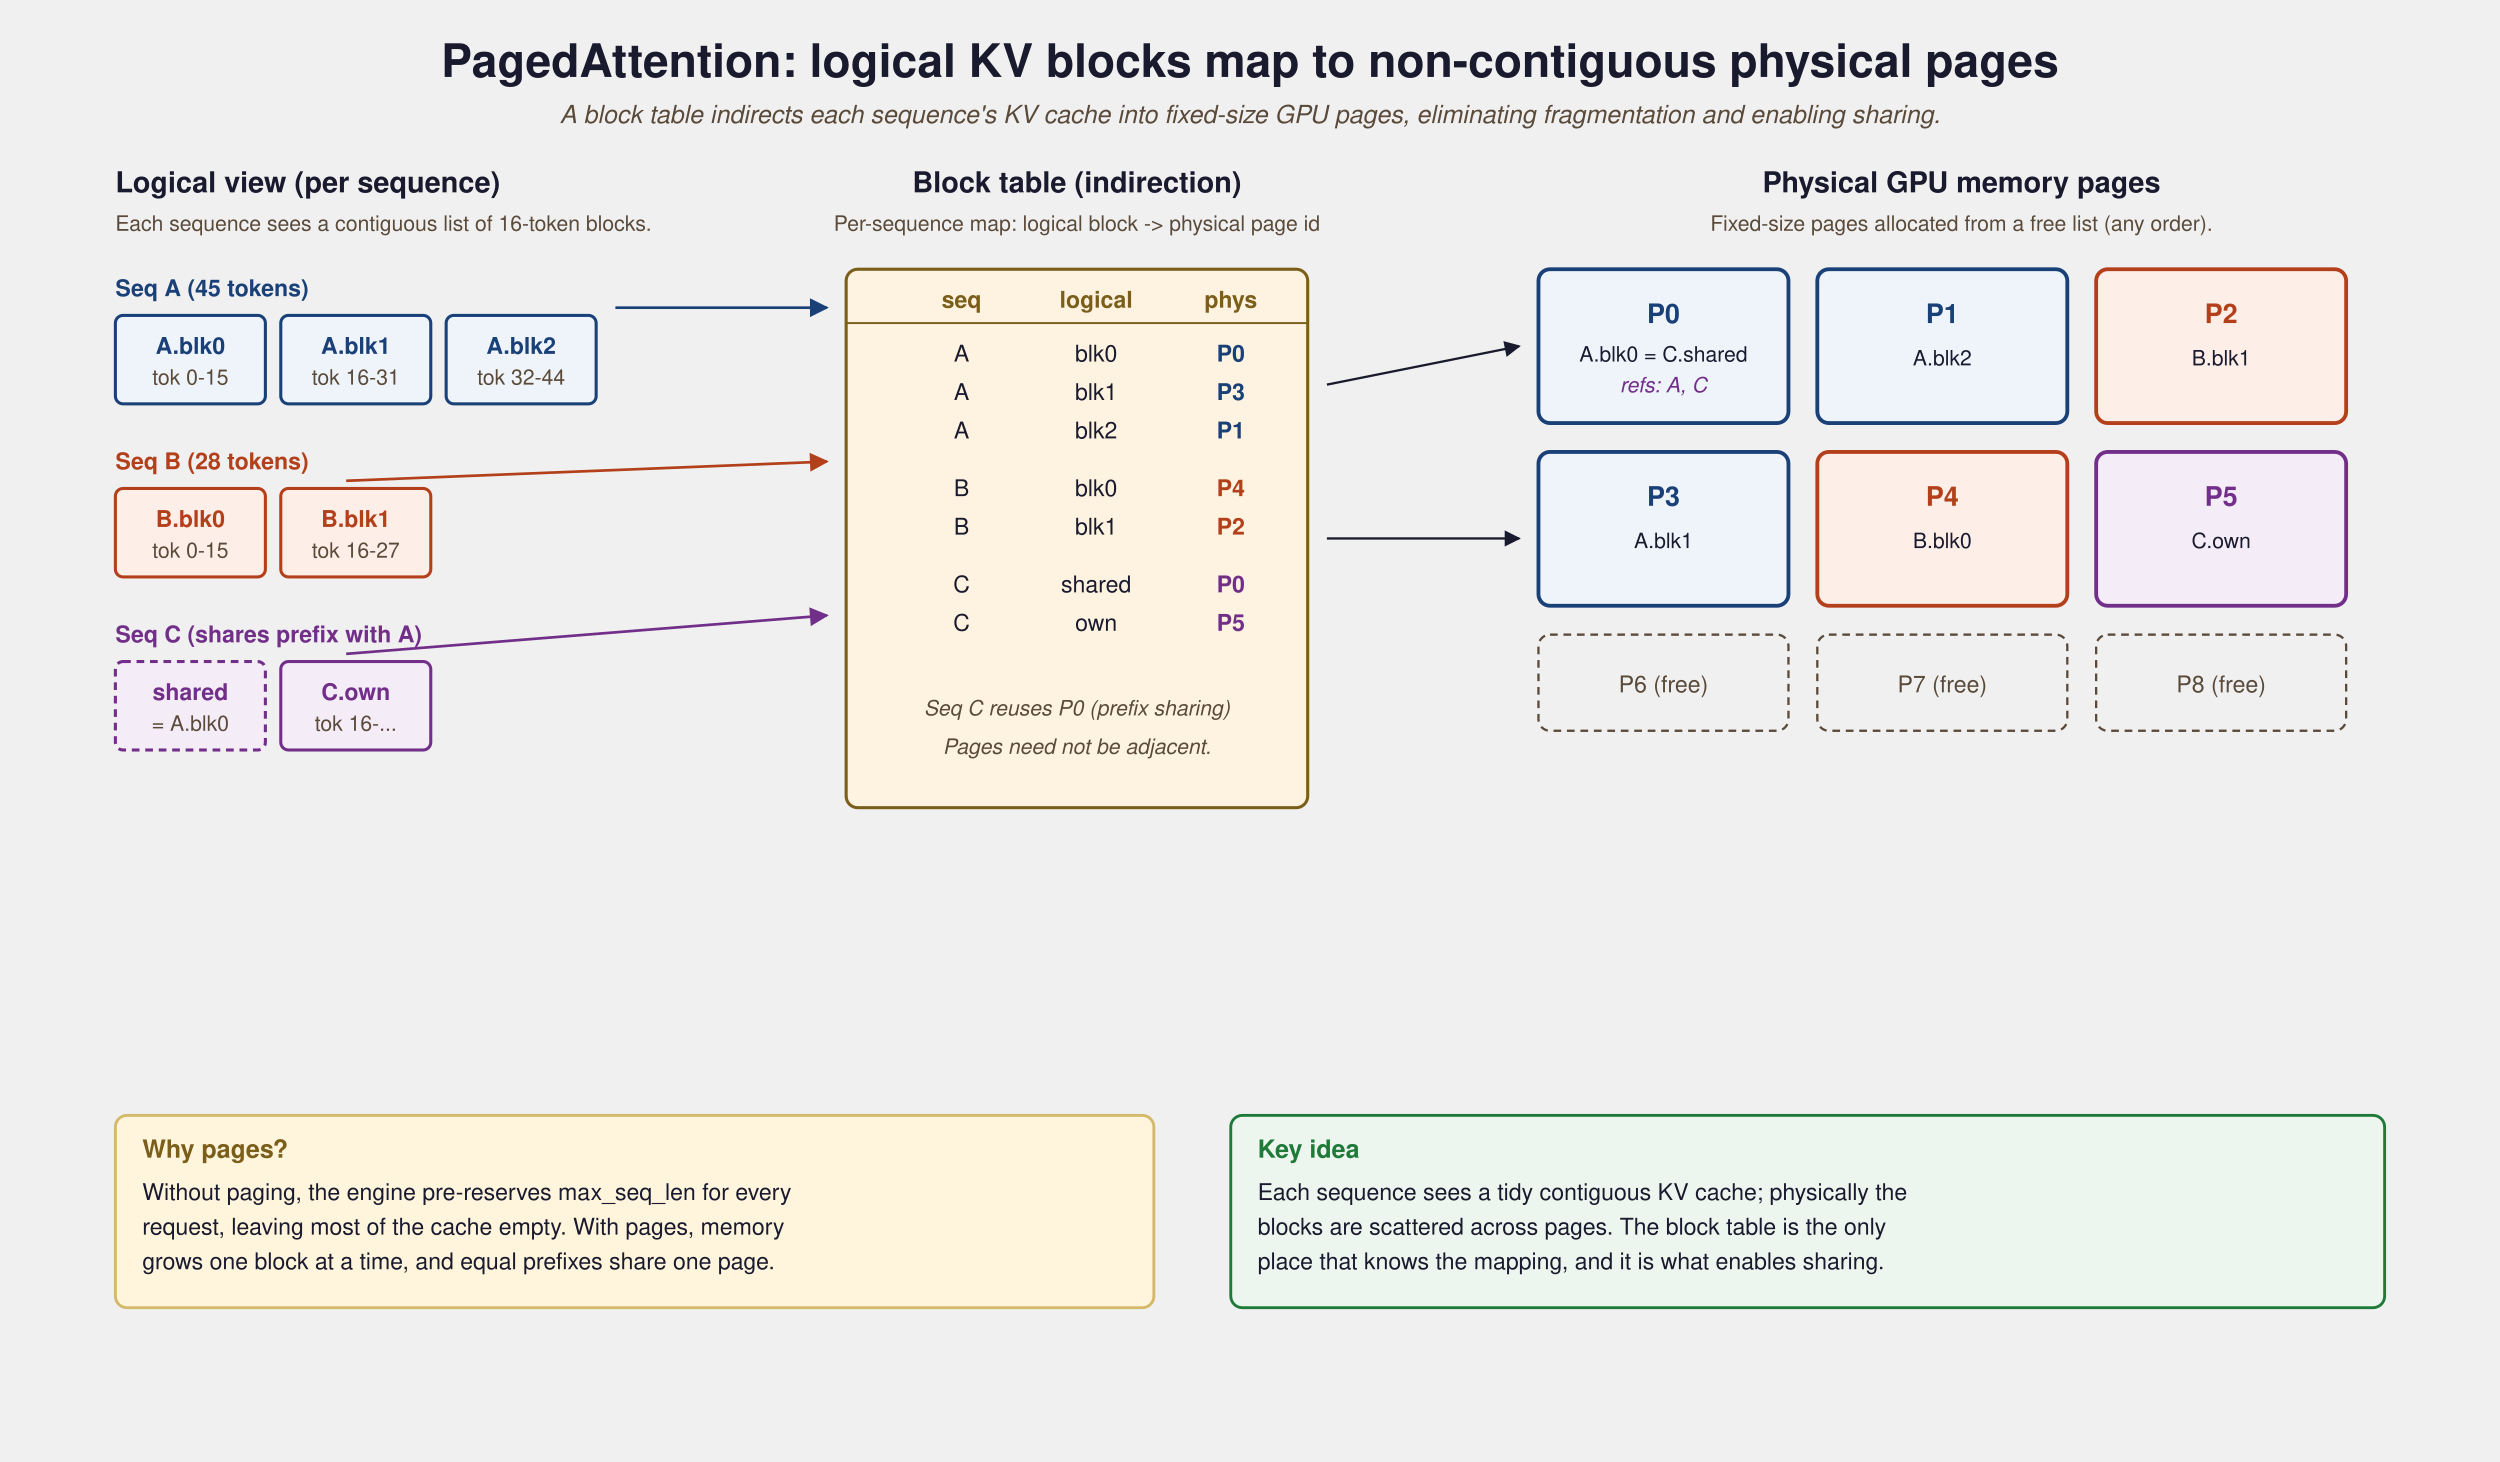
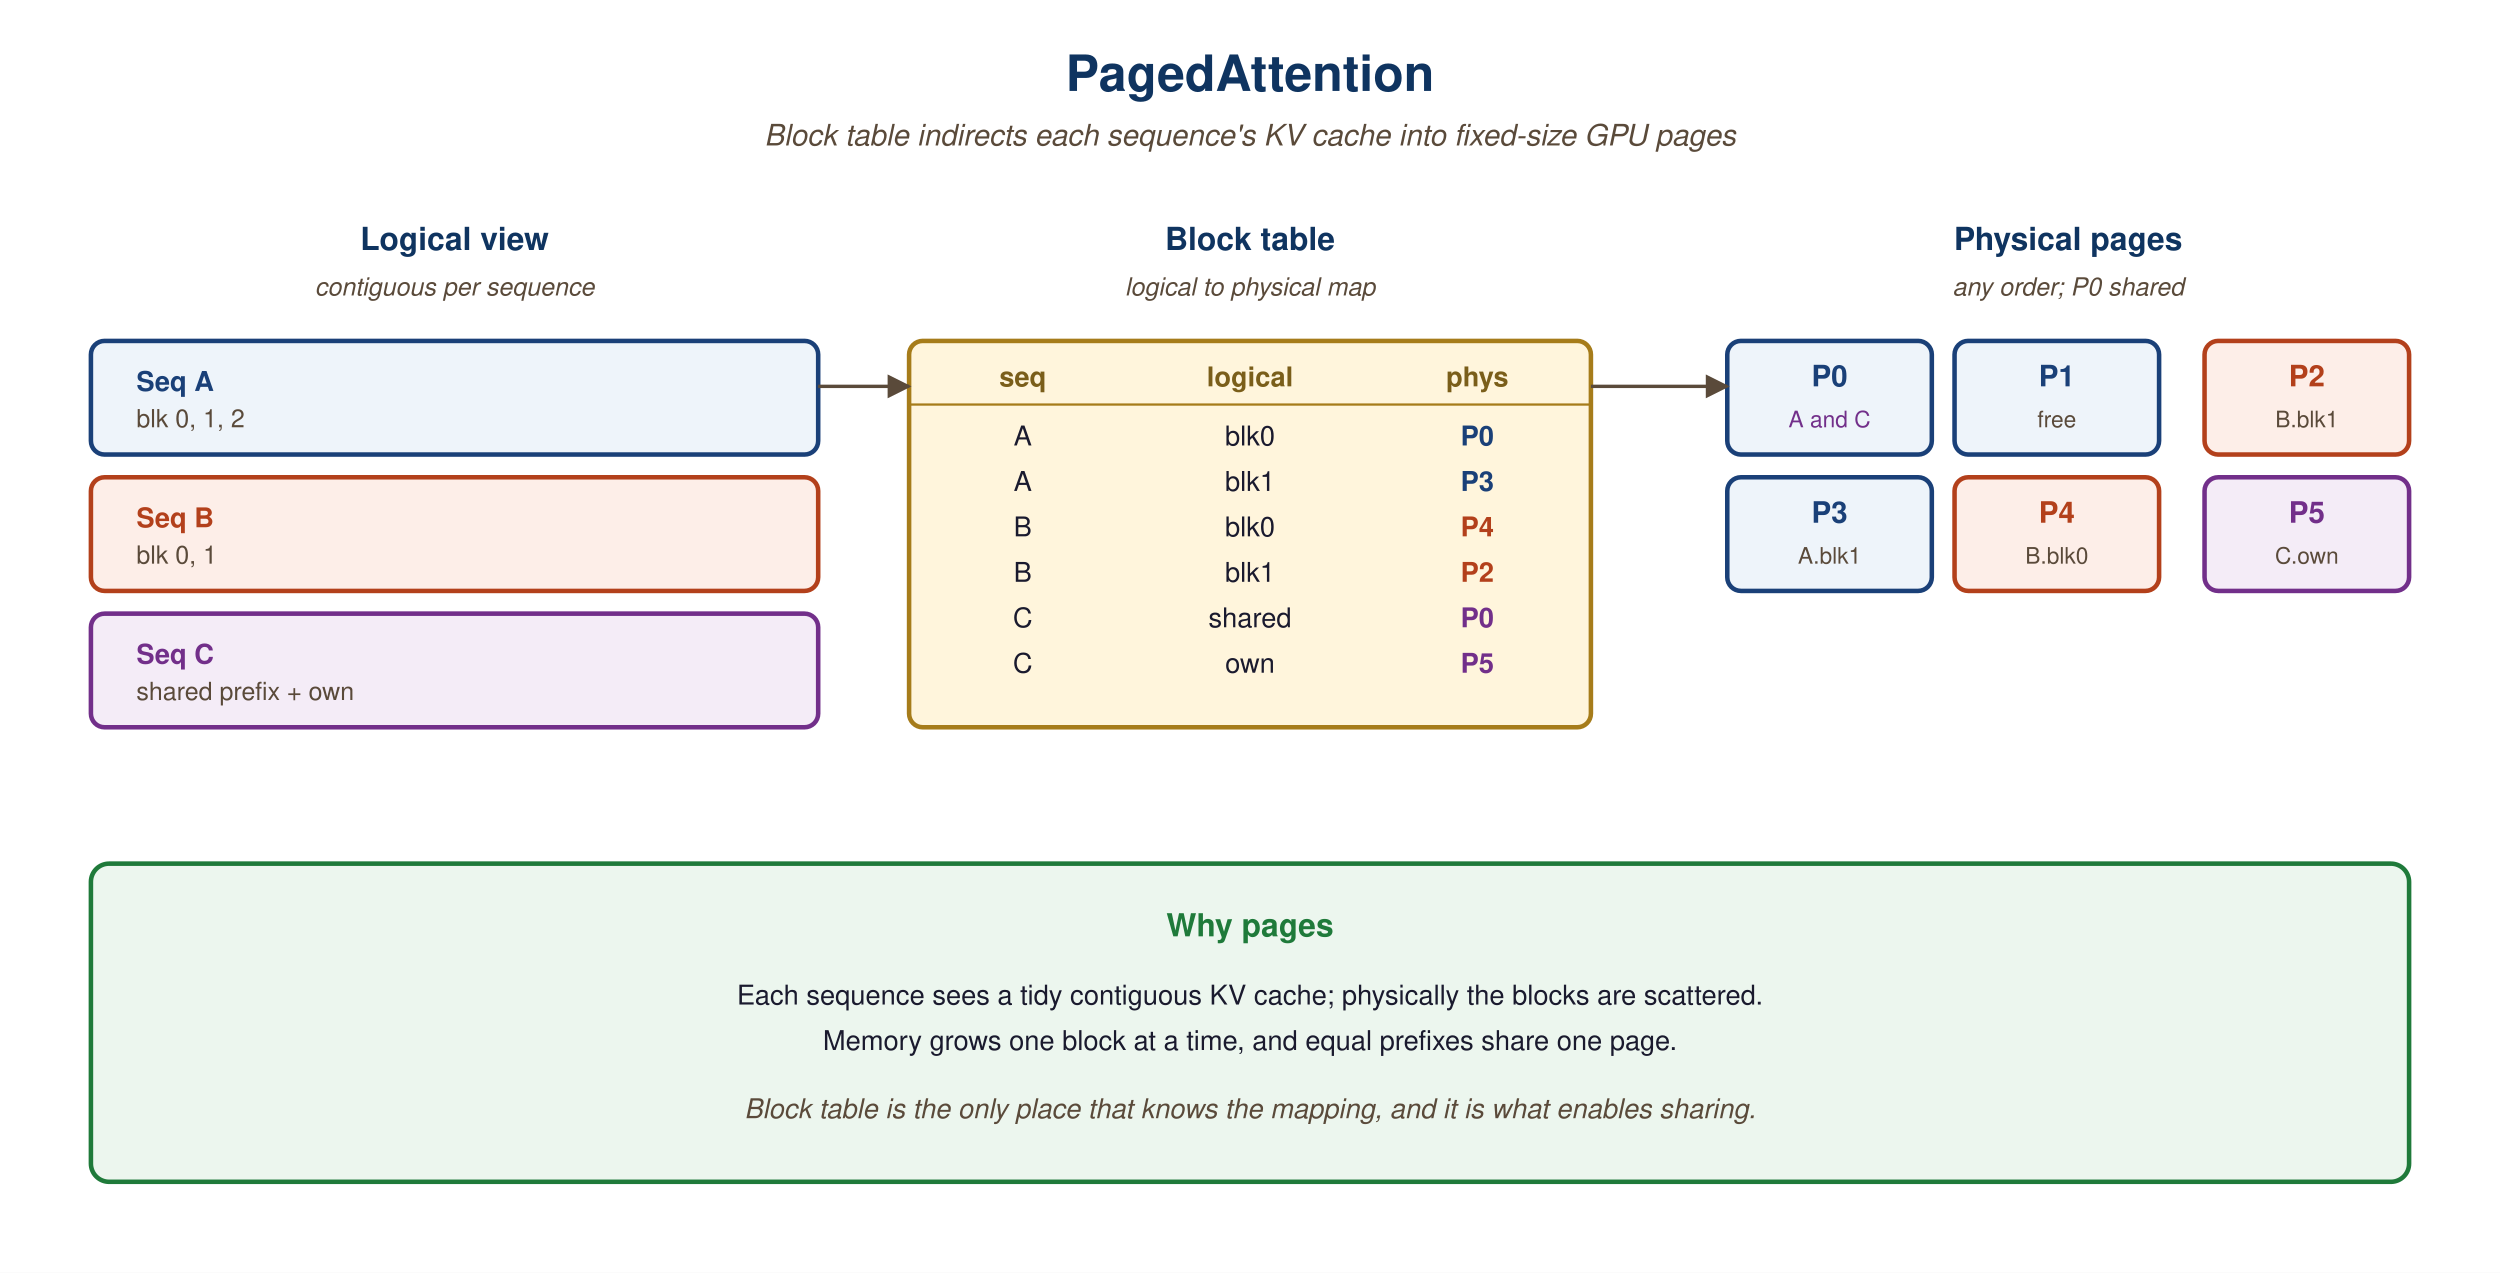
- <svg xmlns="http://www.w3.org/2000/svg" viewBox="0 0 1300 760" font-family="Helvetica, Arial, sans-serif">
+ <svg xmlns="http://www.w3.org/2000/svg" viewBox="0 0 1100 560" font-family="Helvetica, Arial, sans-serif">
+   <rect width="1100" height="560" fill="#ffffff" />
  <defs>
    <marker id="arr" viewBox="0 0 10 10" refX="9" refY="5" markerWidth="7" markerHeight="7" orient="auto-start-reverse">
-       <path d="M 0 0 L 10 5 L 0 10 z" fill="#1a1a2e" />
-     </marker>
-     <marker id="arrA" viewBox="0 0 10 10" refX="9" refY="5" markerWidth="7" markerHeight="7" orient="auto-start-reverse">
-       <path d="M 0 0 L 10 5 L 0 10 z" fill="#1a4078" />
-     </marker>
-     <marker id="arrB" viewBox="0 0 10 10" refX="9" refY="5" markerWidth="7" markerHeight="7" orient="auto-start-reverse">
-       <path d="M 0 0 L 10 5 L 0 10 z" fill="#b3401b" />
-     </marker>
-     <marker id="arrC" viewBox="0 0 10 10" refX="9" refY="5" markerWidth="7" markerHeight="7" orient="auto-start-reverse">
-       <path d="M 0 0 L 10 5 L 0 10 z" fill="#722f8a" />
+       <path d="M 0 0 L 10 5 L 0 10 z" fill="#5a4a3a" />
    </marker>
  </defs>
-   <text x="650" y="40" font-size="24" font-weight="600" text-anchor="middle" fill="#1a1a2e">PagedAttention: logical KV blocks map to non-contiguous physical pages</text>
-   <text x="650" y="64" font-size="13" font-style="italic" text-anchor="middle" fill="#5a4a3a">A block table indirects each sequence's KV cache into fixed-size GPU pages, eliminating fragmentation and enabling sharing.</text>
-   <g transform="translate(60, 100)">
-     <text x="0" y="0" font-size="15" font-weight="700" fill="#1a1a2e">Logical view (per sequence)</text>
-     <text x="0" y="20" font-size="11" fill="#5a4a3a">Each sequence sees a contiguous list of 16-token blocks.</text>
-     <g transform="translate(0, 40)">
-       <text x="0" y="14" font-size="12" font-weight="700" fill="#1a4078">Seq A (45 tokens)</text>
-       <g transform="translate(0, 24)">
-         <rect x="0" y="0" width="78" height="46" rx="4" fill="#eef4fa" stroke="#1a4078" stroke-width="1.6" />
-         <text x="39" y="20" font-size="12" text-anchor="middle" fill="#1a4078" font-weight="700">A.blk0</text>
-         <text x="39" y="36" font-size="11" text-anchor="middle" fill="#5a4a3a">tok 0-15</text>
-         <rect x="86" y="0" width="78" height="46" rx="4" fill="#eef4fa" stroke="#1a4078" stroke-width="1.6" />
-         <text x="125" y="20" font-size="12" text-anchor="middle" fill="#1a4078" font-weight="700">A.blk1</text>
-         <text x="125" y="36" font-size="11" text-anchor="middle" fill="#5a4a3a">tok 16-31</text>
-         <rect x="172" y="0" width="78" height="46" rx="4" fill="#eef4fa" stroke="#1a4078" stroke-width="1.6" />
-         <text x="211" y="20" font-size="12" text-anchor="middle" fill="#1a4078" font-weight="700">A.blk2</text>
-         <text x="211" y="36" font-size="11" text-anchor="middle" fill="#5a4a3a">tok 32-44</text>
-       </g>
-     </g>
-     <g transform="translate(0, 130)">
-       <text x="0" y="14" font-size="12" font-weight="700" fill="#b3401b">Seq B (28 tokens)</text>
-       <g transform="translate(0, 24)">
-         <rect x="0" y="0" width="78" height="46" rx="4" fill="#fdeee8" stroke="#b3401b" stroke-width="1.6" />
-         <text x="39" y="20" font-size="12" text-anchor="middle" fill="#b3401b" font-weight="700">B.blk0</text>
-         <text x="39" y="36" font-size="11" text-anchor="middle" fill="#5a4a3a">tok 0-15</text>
-         <rect x="86" y="0" width="78" height="46" rx="4" fill="#fdeee8" stroke="#b3401b" stroke-width="1.6" />
-         <text x="125" y="20" font-size="12" text-anchor="middle" fill="#b3401b" font-weight="700">B.blk1</text>
-         <text x="125" y="36" font-size="11" text-anchor="middle" fill="#5a4a3a">tok 16-27</text>
-       </g>
-     </g>
-     <g transform="translate(0, 220)">
-       <text x="0" y="14" font-size="12" font-weight="700" fill="#722f8a">Seq C (shares prefix with A)</text>
-       <g transform="translate(0, 24)">
-         <rect x="0" y="0" width="78" height="46" rx="4" fill="#f4ecf7" stroke="#722f8a" stroke-width="1.6" stroke-dasharray="4 3" />
-         <text x="39" y="20" font-size="12" text-anchor="middle" fill="#722f8a" font-weight="700">shared</text>
-         <text x="39" y="36" font-size="11" text-anchor="middle" fill="#5a4a3a">= A.blk0</text>
-         <rect x="86" y="0" width="78" height="46" rx="4" fill="#f4ecf7" stroke="#722f8a" stroke-width="1.6" />
-         <text x="125" y="20" font-size="12" text-anchor="middle" fill="#722f8a" font-weight="700">C.own</text>
-         <text x="125" y="36" font-size="11" text-anchor="middle" fill="#5a4a3a">tok 16-...</text>
-       </g>
+   <text x="550" y="40" font-size="22" font-weight="700" text-anchor="middle" fill="#0f3460">PagedAttention</text>
+   <text x="550" y="64" font-size="13" font-style="italic" text-anchor="middle" fill="#5a4a3a">Block table indirects each sequence's KV cache into fixed-size GPU pages</text>
+   <g transform="translate(40, 110)">
+     <text x="160" y="0" font-size="14" font-weight="700" text-anchor="middle" fill="#0f3460">Logical view</text>
+     <text x="160" y="20" font-size="11" font-style="italic" text-anchor="middle" fill="#5a4a3a">contiguous per sequence</text>
+     <rect x="0" y="40" width="320" height="50" rx="6" fill="#eef4fa" stroke="#1a4078" stroke-width="2" />
+     <text x="20" y="62" font-size="12" font-weight="700" fill="#1a4078">Seq A</text>
+     <text x="20" y="78" font-size="11" fill="#5a4a3a">blk 0, 1, 2</text>
+     <rect x="0" y="100" width="320" height="50" rx="6" fill="#fdeee8" stroke="#b3401b" stroke-width="2" />
+     <text x="20" y="122" font-size="12" font-weight="700" fill="#b3401b">Seq B</text>
+     <text x="20" y="138" font-size="11" fill="#5a4a3a">blk 0, 1</text>
+     <rect x="0" y="160" width="320" height="50" rx="6" fill="#f4ecf7" stroke="#722f8a" stroke-width="2" />
+     <text x="20" y="182" font-size="12" font-weight="700" fill="#722f8a">Seq C</text>
+     <text x="20" y="198" font-size="11" fill="#5a4a3a">shared prefix + own</text>
+   </g>
+   <g transform="translate(400, 110)">
+     <text x="150" y="0" font-size="14" font-weight="700" text-anchor="middle" fill="#0f3460">Block table</text>
+     <text x="150" y="20" font-size="11" font-style="italic" text-anchor="middle" fill="#5a4a3a">logical to physical map</text>
+     <rect x="0" y="40" width="300" height="170" rx="6" fill="#fff5dc" stroke="#a67c1a" stroke-width="2" />
+     <line x1="0" y1="68" x2="300" y2="68" stroke="#a67c1a" />
+     <text x="50" y="60" font-size="12" font-weight="700" text-anchor="middle" fill="#7a5e1a">seq</text>
+     <text x="150" y="60" font-size="12" font-weight="700" text-anchor="middle" fill="#7a5e1a">logical</text>
+     <text x="250" y="60" font-size="12" font-weight="700" text-anchor="middle" fill="#7a5e1a">phys</text>
+     <g font-size="12" fill="#1a1a2e">
+       <text x="50" y="86" text-anchor="middle">A</text>
+       <text x="150" y="86" text-anchor="middle">blk0</text>
+       <text x="250" y="86" text-anchor="middle" font-weight="700" fill="#1a4078">P0</text>
+       <text x="50" y="106" text-anchor="middle">A</text>
+       <text x="150" y="106" text-anchor="middle">blk1</text>
+       <text x="250" y="106" text-anchor="middle" font-weight="700" fill="#1a4078">P3</text>
+       <text x="50" y="126" text-anchor="middle">B</text>
+       <text x="150" y="126" text-anchor="middle">blk0</text>
+       <text x="250" y="126" text-anchor="middle" font-weight="700" fill="#b3401b">P4</text>
+       <text x="50" y="146" text-anchor="middle">B</text>
+       <text x="150" y="146" text-anchor="middle">blk1</text>
+       <text x="250" y="146" text-anchor="middle" font-weight="700" fill="#b3401b">P2</text>
+       <text x="50" y="166" text-anchor="middle">C</text>
+       <text x="150" y="166" text-anchor="middle">shared</text>
+       <text x="250" y="166" text-anchor="middle" font-weight="700" fill="#722f8a">P0</text>
+       <text x="50" y="186" text-anchor="middle">C</text>
+       <text x="150" y="186" text-anchor="middle">own</text>
+       <text x="250" y="186" text-anchor="middle" font-weight="700" fill="#722f8a">P5</text>
    </g>
  </g>
-   <g transform="translate(440, 100)">
-     <text x="120" y="0" font-size="15" font-weight="700" text-anchor="middle" fill="#1a1a2e">Block table (indirection)</text>
-     <text x="120" y="20" font-size="11" text-anchor="middle" fill="#5a4a3a">Per-sequence map: logical block -&gt; physical page id</text>
-     <g transform="translate(0, 40)">
-       <rect x="0" y="0" width="240" height="280" rx="6" fill="#fef3e0" stroke="#7a5e1a" stroke-width="1.6" />
-       <line x1="0" y1="28" x2="240" y2="28" stroke="#7a5e1a" />
-       <text x="60" y="20" font-size="12" font-weight="700" text-anchor="middle" fill="#7a5e1a">seq</text>
-       <text x="130" y="20" font-size="12" font-weight="700" text-anchor="middle" fill="#7a5e1a">logical</text>
-       <text x="200" y="20" font-size="12" font-weight="700" text-anchor="middle" fill="#7a5e1a">phys</text>
-       <g font-size="12" fill="#1a1a2e">
-         <text x="60" y="48" text-anchor="middle">A</text>
-         <text x="130" y="48" text-anchor="middle">blk0</text>
-         <text x="200" y="48" text-anchor="middle" font-weight="700" fill="#1a4078">P0</text>
-         <text x="60" y="68" text-anchor="middle">A</text>
-         <text x="130" y="68" text-anchor="middle">blk1</text>
-         <text x="200" y="68" text-anchor="middle" font-weight="700" fill="#1a4078">P3</text>
-         <text x="60" y="88" text-anchor="middle">A</text>
-         <text x="130" y="88" text-anchor="middle">blk2</text>
-         <text x="200" y="88" text-anchor="middle" font-weight="700" fill="#1a4078">P1</text>
-         <text x="60" y="118" text-anchor="middle">B</text>
-         <text x="130" y="118" text-anchor="middle">blk0</text>
-         <text x="200" y="118" text-anchor="middle" font-weight="700" fill="#b3401b">P4</text>
-         <text x="60" y="138" text-anchor="middle">B</text>
-         <text x="130" y="138" text-anchor="middle">blk1</text>
-         <text x="200" y="138" text-anchor="middle" font-weight="700" fill="#b3401b">P2</text>
-         <text x="60" y="168" text-anchor="middle">C</text>
-         <text x="130" y="168" text-anchor="middle">shared</text>
-         <text x="200" y="168" text-anchor="middle" font-weight="700" fill="#722f8a">P0</text>
-         <text x="60" y="188" text-anchor="middle">C</text>
-         <text x="130" y="188" text-anchor="middle">own</text>
-         <text x="200" y="188" text-anchor="middle" font-weight="700" fill="#722f8a">P5</text>
-       </g>
-       <text x="120" y="232" font-size="11" font-style="italic" text-anchor="middle" fill="#5a4a3a">Seq C reuses P0 (prefix sharing)</text>
-       <text x="120" y="252" font-size="11" font-style="italic" text-anchor="middle" fill="#5a4a3a">Pages need not be adjacent.</text>
-     </g>
+   <g transform="translate(760, 110)">
+     <text x="150" y="0" font-size="14" font-weight="700" text-anchor="middle" fill="#0f3460">Physical pages</text>
+     <text x="150" y="20" font-size="11" font-style="italic" text-anchor="middle" fill="#5a4a3a">any order; P0 shared</text>
+     <rect x="0" y="40" width="90" height="50" rx="6" fill="#eef4fa" stroke="#1a4078" stroke-width="2" />
+     <text x="45" y="60" font-size="13" font-weight="700" text-anchor="middle" fill="#1a4078">P0</text>
+     <text x="45" y="78" font-size="10" text-anchor="middle" fill="#722f8a">A and C</text>
+     <rect x="100" y="40" width="90" height="50" rx="6" fill="#eef4fa" stroke="#1a4078" stroke-width="2" />
+     <text x="145" y="60" font-size="13" font-weight="700" text-anchor="middle" fill="#1a4078">P1</text>
+     <text x="145" y="78" font-size="10" text-anchor="middle" fill="#5a4a3a">free</text>
+     <rect x="210" y="40" width="90" height="50" rx="6" fill="#fdeee8" stroke="#b3401b" stroke-width="2" />
+     <text x="255" y="60" font-size="13" font-weight="700" text-anchor="middle" fill="#b3401b">P2</text>
+     <text x="255" y="78" font-size="10" text-anchor="middle" fill="#5a4a3a">B.blk1</text>
+     <rect x="0" y="100" width="90" height="50" rx="6" fill="#eef4fa" stroke="#1a4078" stroke-width="2" />
+     <text x="45" y="120" font-size="13" font-weight="700" text-anchor="middle" fill="#1a4078">P3</text>
+     <text x="45" y="138" font-size="10" text-anchor="middle" fill="#5a4a3a">A.blk1</text>
+     <rect x="100" y="100" width="90" height="50" rx="6" fill="#fdeee8" stroke="#b3401b" stroke-width="2" />
+     <text x="145" y="120" font-size="13" font-weight="700" text-anchor="middle" fill="#b3401b">P4</text>
+     <text x="145" y="138" font-size="10" text-anchor="middle" fill="#5a4a3a">B.blk0</text>
+     <rect x="210" y="100" width="90" height="50" rx="6" fill="#f4ecf7" stroke="#722f8a" stroke-width="2" />
+     <text x="255" y="120" font-size="13" font-weight="700" text-anchor="middle" fill="#722f8a">P5</text>
+     <text x="255" y="138" font-size="10" text-anchor="middle" fill="#5a4a3a">C.own</text>
  </g>
-   <g transform="translate(800, 100)">
-     <text x="220" y="0" font-size="15" font-weight="700" text-anchor="middle" fill="#1a1a2e">Physical GPU memory pages</text>
-     <text x="220" y="20" font-size="11" text-anchor="middle" fill="#5a4a3a">Fixed-size pages allocated from a free list (any order).</text>
-     <g transform="translate(0, 40)">
-       <rect x="0" y="0" width="130" height="80" rx="6" fill="#eef4fa" stroke="#1a4078" stroke-width="2" />
-       <text x="65" y="28" font-size="14" font-weight="700" text-anchor="middle" fill="#1a4078">P0</text>
-       <text x="65" y="48" font-size="11" text-anchor="middle" fill="#1a1a2e">A.blk0 = C.shared</text>
-       <text x="65" y="64" font-size="11" font-style="italic" text-anchor="middle" fill="#722f8a">refs: A, C</text>
-       <rect x="145" y="0" width="130" height="80" rx="6" fill="#eef4fa" stroke="#1a4078" stroke-width="2" />
-       <text x="210" y="28" font-size="14" font-weight="700" text-anchor="middle" fill="#1a4078">P1</text>
-       <text x="210" y="50" font-size="11" text-anchor="middle" fill="#1a1a2e">A.blk2</text>
-       <rect x="290" y="0" width="130" height="80" rx="6" fill="#fdeee8" stroke="#b3401b" stroke-width="2" />
-       <text x="355" y="28" font-size="14" font-weight="700" text-anchor="middle" fill="#b3401b">P2</text>
-       <text x="355" y="50" font-size="11" text-anchor="middle" fill="#1a1a2e">B.blk1</text>
-       <rect x="0" y="95" width="130" height="80" rx="6" fill="#eef4fa" stroke="#1a4078" stroke-width="2" />
-       <text x="65" y="123" font-size="14" font-weight="700" text-anchor="middle" fill="#1a4078">P3</text>
-       <text x="65" y="145" font-size="11" text-anchor="middle" fill="#1a1a2e">A.blk1</text>
-       <rect x="145" y="95" width="130" height="80" rx="6" fill="#fdeee8" stroke="#b3401b" stroke-width="2" />
-       <text x="210" y="123" font-size="14" font-weight="700" text-anchor="middle" fill="#b3401b">P4</text>
-       <text x="210" y="145" font-size="11" text-anchor="middle" fill="#1a1a2e">B.blk0</text>
-       <rect x="290" y="95" width="130" height="80" rx="6" fill="#f4ecf7" stroke="#722f8a" stroke-width="2" />
-       <text x="355" y="123" font-size="14" font-weight="700" text-anchor="middle" fill="#722f8a">P5</text>
-       <text x="355" y="145" font-size="11" text-anchor="middle" fill="#1a1a2e">C.own</text>
-       <rect x="0" y="190" width="130" height="50" rx="6" fill="#f0f0f0" stroke="#5a4a3a" stroke-width="1.2" stroke-dasharray="4 3" />
-       <text x="65" y="220" font-size="12" text-anchor="middle" fill="#5a4a3a">P6 (free)</text>
-       <rect x="145" y="190" width="130" height="50" rx="6" fill="#f0f0f0" stroke="#5a4a3a" stroke-width="1.2" stroke-dasharray="4 3" />
-       <text x="210" y="220" font-size="12" text-anchor="middle" fill="#5a4a3a">P7 (free)</text>
-       <rect x="290" y="190" width="130" height="50" rx="6" fill="#f0f0f0" stroke="#5a4a3a" stroke-width="1.2" stroke-dasharray="4 3" />
-       <text x="355" y="220" font-size="12" text-anchor="middle" fill="#5a4a3a">P8 (free)</text>
-     </g>
-   </g>
-   <line x1="320" y1="160" x2="430" y2="160" stroke="#1a4078" stroke-width="1.4" marker-end="url(#arrA)" />
-   <line x1="180" y1="250" x2="430" y2="240" stroke="#b3401b" stroke-width="1.4" marker-end="url(#arrB)" />
-   <line x1="180" y1="340" x2="430" y2="320" stroke="#722f8a" stroke-width="1.4" marker-end="url(#arrC)" />
-   <line x1="690" y1="200" x2="790" y2="180" stroke="#1a1a2e" stroke-width="1.2" marker-end="url(#arr)" />
-   <line x1="690" y1="280" x2="790" y2="280" stroke="#1a1a2e" stroke-width="1.2" marker-end="url(#arr)" />
-   <g transform="translate(60, 580)">
-     <rect x="0" y="0" width="540" height="100" rx="6" fill="#fff5dc" stroke="#d4b96a" stroke-width="1.5" />
-     <text x="14" y="22" font-size="13" font-weight="700" fill="#7a5e1a">Why pages?</text>
-     <text x="14" y="44" font-size="12" fill="#1a1a2e">Without paging, the engine pre-reserves max_seq_len for every</text>
-     <text x="14" y="62" font-size="12" fill="#1a1a2e">request, leaving most of the cache empty. With pages, memory</text>
-     <text x="14" y="80" font-size="12" fill="#1a1a2e">grows one block at a time, and equal prefixes share one page.</text>
-   </g>
-   <g transform="translate(640, 580)">
-     <rect x="0" y="0" width="600" height="100" rx="6" fill="#ecf6ee" stroke="#1f7a3a" stroke-width="1.5" />
-     <text x="14" y="22" font-size="13" font-weight="700" fill="#1f7a3a">Key idea</text>
-     <text x="14" y="44" font-size="12" fill="#1a1a2e">Each sequence sees a tidy contiguous KV cache; physically the</text>
-     <text x="14" y="62" font-size="12" fill="#1a1a2e">blocks are scattered across pages. The block table is the only</text>
-     <text x="14" y="80" font-size="12" fill="#1a1a2e">place that knows the mapping, and it is what enables sharing.</text>
+   <line x1="360" y1="170" x2="400" y2="170" stroke="#5a4a3a" stroke-width="1.5" marker-end="url(#arr)" />
+   <line x1="700" y1="170" x2="760" y2="170" stroke="#5a4a3a" stroke-width="1.5" marker-end="url(#arr)" />
+   <g transform="translate(40, 380)">
+     <rect x="0" y="0" width="1020" height="140" rx="8" fill="#ecf6ee" stroke="#1f7a3a" stroke-width="2" />
+     <text x="510" y="32" font-size="14" font-weight="700" text-anchor="middle" fill="#1f7a3a">Why pages</text>
+     <text x="510" y="62" font-size="12" text-anchor="middle" fill="#1a1a2e">Each sequence sees a tidy contiguous KV cache; physically the blocks are scattered.</text>
+     <text x="510" y="82" font-size="12" text-anchor="middle" fill="#1a1a2e">Memory grows one block at a time, and equal prefixes share one page.</text>
+     <text x="510" y="112" font-size="12" font-style="italic" text-anchor="middle" fill="#5a4a3a">Block table is the only place that knows the mapping, and it is what enables sharing.</text>
  </g>
</svg>
